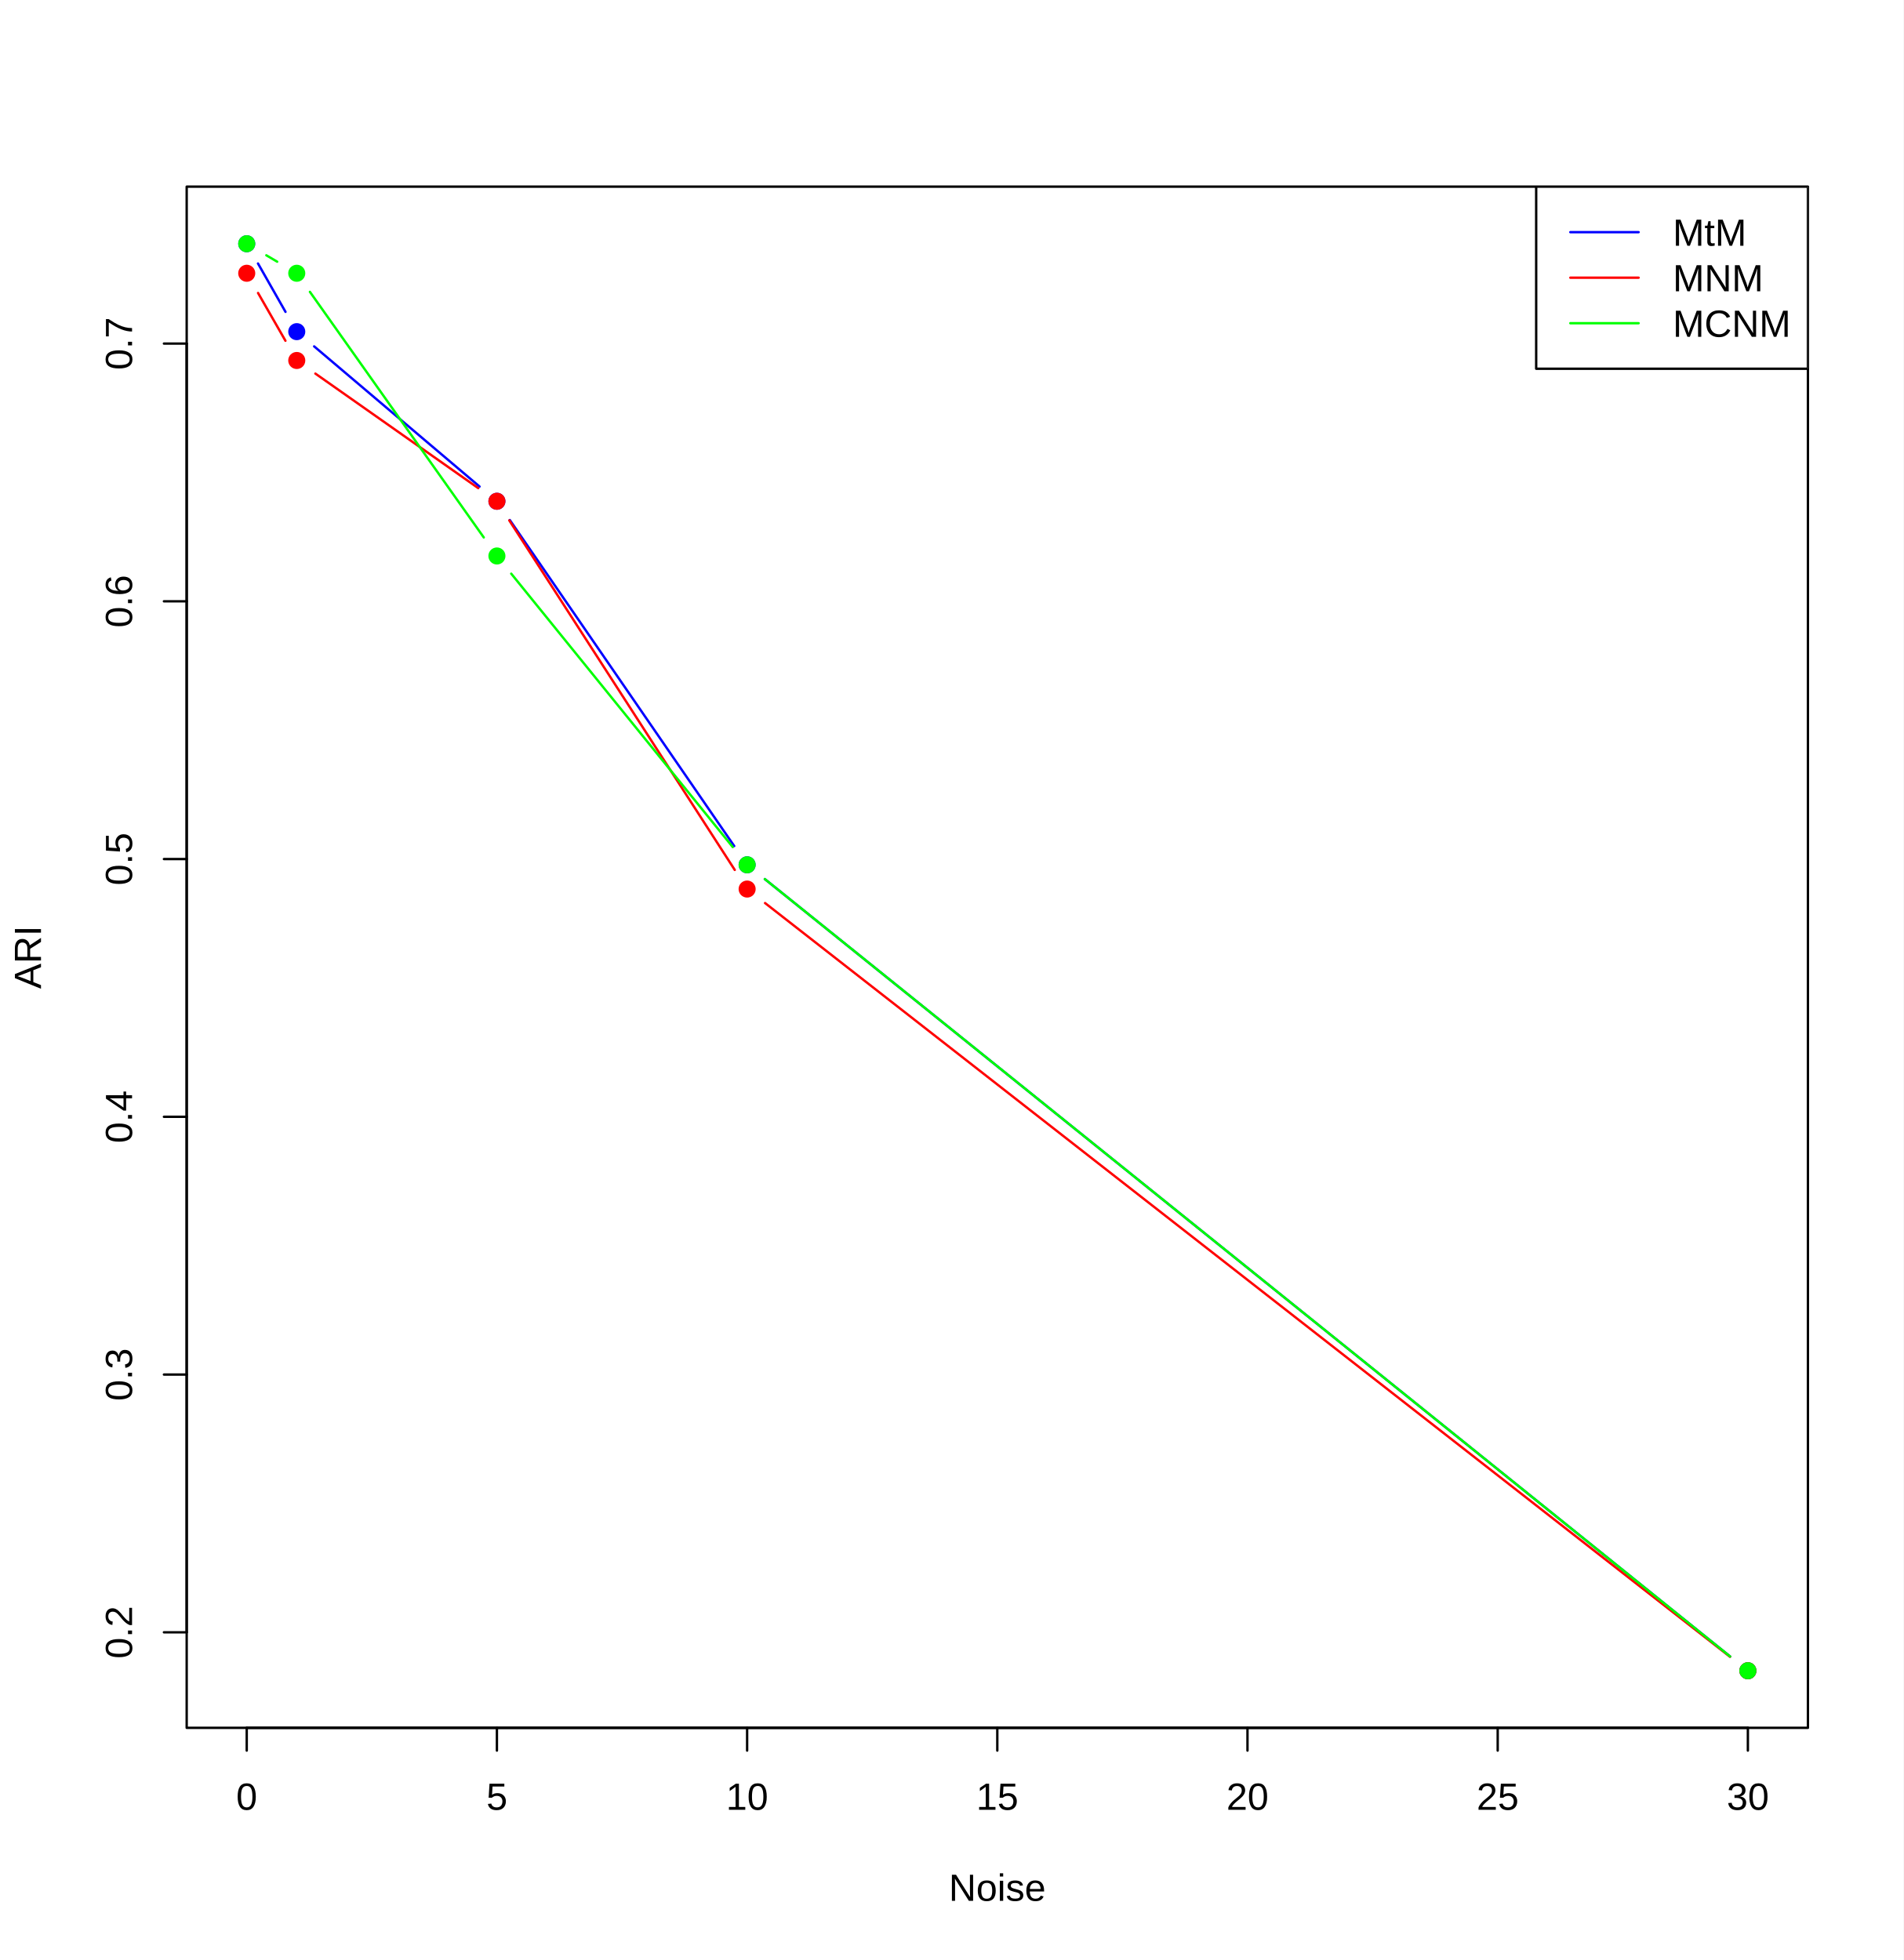
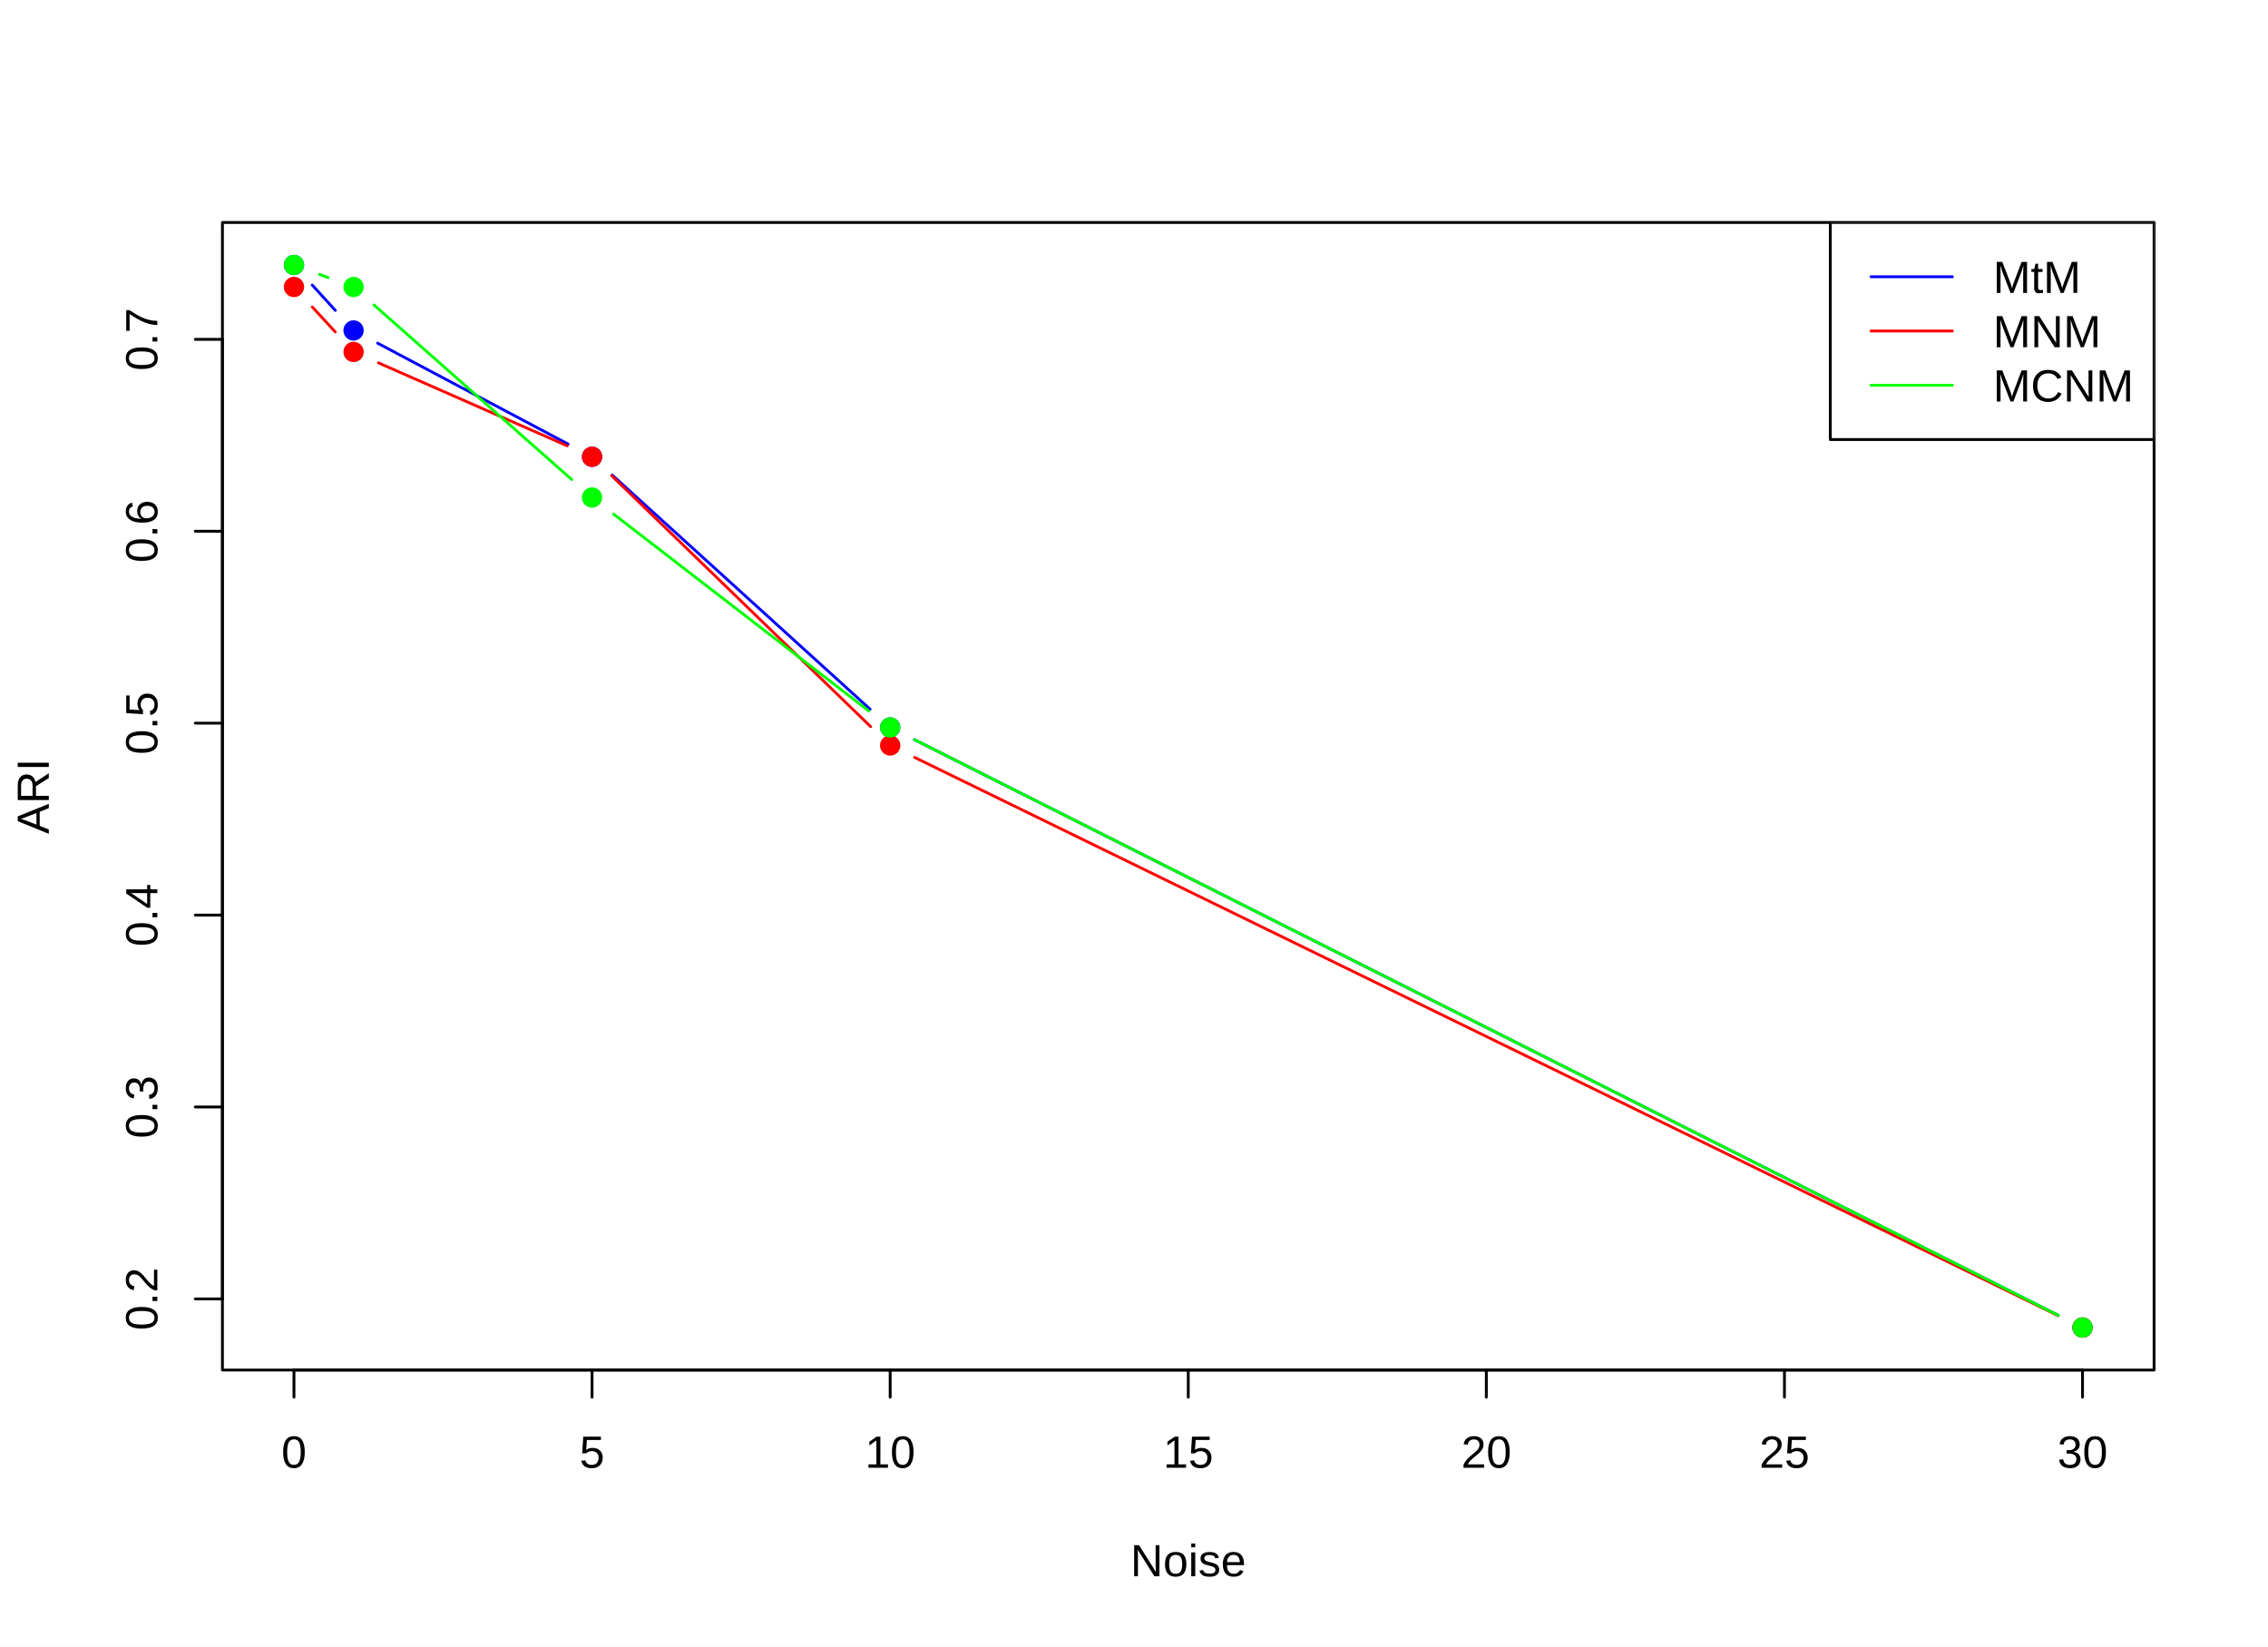
- <svg xmlns="http://www.w3.org/2000/svg" class="httpgd" width="602.00" height="620.00" viewBox="0 0 602.00 620.00">
+ <svg xmlns="http://www.w3.org/2000/svg" class="httpgd" width="602.00" height="437.00" viewBox="0 0 602.00 437.00">
  <defs>
-     <clipPath id="c0-1553aeba-67fa-481f-8ab1-276e0ce1bfc3">
-       <rect x="0.00" y="0.00" width="602.00" height="620.00" />
+     <style type="text/css">
+     .httpgd line, .httpgd polyline, .httpgd polygon, .httpgd path, .httpgd rect, .httpgd circle {
+       fill: none;
+       stroke: #000000;
+       stroke-linecap: round;
+       stroke-linejoin: round;
+       stroke-miterlimit: 10.00;
+     }
+   </style>
+     <clipPath id="c0">
+       <rect x="0.00" y="0.00" width="602.00" height="437.00" />
    </clipPath>
-     <clipPath id="c1-1553aeba-67fa-481f-8ab1-276e0ce1bfc3">
-       <rect x="59.04" y="59.04" width="512.72" height="487.52" />
+     <clipPath id="c1">
+       <rect x="59.04" y="59.04" width="512.72" height="304.52" />
    </clipPath>
-     <clipPath id="c2-1553aeba-67fa-481f-8ab1-276e0ce1bfc3">
-       <rect x="0.00" y="0.00" width="602.00" height="620.00" />
+     <clipPath id="c2">
+       <rect x="0.00" y="0.00" width="602.00" height="437.00" />
    </clipPath>
-     <clipPath id="c3-1553aeba-67fa-481f-8ab1-276e0ce1bfc3">
-       <rect x="59.04" y="59.04" width="512.72" height="487.52" />
+     <clipPath id="c3">
+       <rect x="59.04" y="59.04" width="512.72" height="304.52" />
    </clipPath>
  </defs>
-   <rect width="100%" height="100%" stroke="none" fill="#FFFFFF" />
-   <g clip-path="url(#c0-1553aeba-67fa-481f-8ab1-276e0ce1bfc3)">
+   <rect width="100%" height="100%" style="stroke: none;fill: #FFFFFF;" />
+   <g clip-path="url(#c0)">
</g>
-   <g clip-path="url(#c1-1553aeba-67fa-481f-8ab1-276e0ce1bfc3)">
-     <line x1="81.59" y1="83.35" x2="90.29" y2="98.65" stroke-width="0.75" stroke="#0000FF" stroke-linecap="round" stroke-linejoin="round" />
-     <line x1="99.35" y1="109.57" x2="151.66" y2="153.91" stroke-width="0.75" stroke="#0000FF" stroke-linecap="round" stroke-linejoin="round" />
-     <line x1="161.23" y1="164.50" x2="232.20" y2="267.63" stroke-width="0.75" stroke="#0000FF" stroke-linecap="round" stroke-linejoin="round" />
-     <line x1="241.88" y1="278.08" x2="547.16" y2="523.99" stroke-width="0.75" stroke="#0000FF" stroke-linecap="round" stroke-linejoin="round" />
-     <circle cx="78.03" cy="77.10" r="2.70" stroke-width="0.75" stroke-linecap="round" stroke-linejoin="round" fill="#0000FF" />
-     <circle cx="93.85" cy="104.91" r="2.70" stroke-width="0.75" stroke-linecap="round" stroke-linejoin="round" fill="#0000FF" />
-     <circle cx="157.15" cy="158.56" r="2.70" stroke-width="0.75" stroke-linecap="round" stroke-linejoin="round" fill="#0000FF" />
-     <circle cx="236.28" cy="273.56" r="2.70" stroke-width="0.75" stroke-linecap="round" stroke-linejoin="round" fill="#0000FF" />
-     <circle cx="552.77" cy="528.50" r="2.70" stroke-width="0.75" stroke-linecap="round" stroke-linejoin="round" fill="#0000FF" />
+   <g clip-path="url(#c1)">
+     <line x1="82.88" y1="75.64" x2="89.01" y2="82.37" style="stroke-width: 0.75;stroke: #0000FF;" />
+     <line x1="100.22" y1="91.06" x2="150.79" y2="117.84" style="stroke-width: 0.75;stroke: #0000FF;" />
+     <line x1="162.48" y1="126.05" x2="230.95" y2="188.20" style="stroke-width: 0.75;stroke: #0000FF;" />
+     <line x1="242.71" y1="196.27" x2="546.34" y2="349.05" style="stroke-width: 0.75;stroke: #0000FF;" />
+     <circle cx="78.03" cy="70.32" r="2.70" style="stroke-width: 0.75;stroke: none;fill: #0000FF;" />
+     <circle cx="93.85" cy="87.69" r="2.70" style="stroke-width: 0.75;stroke: none;fill: #0000FF;" />
+     <circle cx="157.15" cy="121.21" r="2.70" style="stroke-width: 0.75;stroke: none;fill: #0000FF;" />
+     <circle cx="236.28" cy="193.04" r="2.70" style="stroke-width: 0.75;stroke: none;fill: #0000FF;" />
+     <circle cx="552.77" cy="352.28" r="2.70" style="stroke-width: 0.75;stroke: none;fill: #0000FF;" />
  </g>
-   <g clip-path="url(#c2-1553aeba-67fa-481f-8ab1-276e0ce1bfc3)">
-     <line x1="78.03" y1="546.56" x2="552.77" y2="546.56" stroke-width="0.75" stroke="#000000" stroke-linecap="round" stroke-linejoin="round" />
-     <line x1="78.03" y1="546.56" x2="78.03" y2="553.76" stroke-width="0.75" stroke="#000000" stroke-linecap="round" stroke-linejoin="round" />
-     <line x1="157.15" y1="546.56" x2="157.15" y2="553.76" stroke-width="0.75" stroke="#000000" stroke-linecap="round" stroke-linejoin="round" />
-     <line x1="236.28" y1="546.56" x2="236.28" y2="553.76" stroke-width="0.75" stroke="#000000" stroke-linecap="round" stroke-linejoin="round" />
-     <line x1="315.40" y1="546.56" x2="315.40" y2="553.76" stroke-width="0.75" stroke="#000000" stroke-linecap="round" stroke-linejoin="round" />
-     <line x1="394.52" y1="546.56" x2="394.52" y2="553.76" stroke-width="0.75" stroke="#000000" stroke-linecap="round" stroke-linejoin="round" />
-     <line x1="473.65" y1="546.56" x2="473.65" y2="553.76" stroke-width="0.75" stroke="#000000" stroke-linecap="round" stroke-linejoin="round" />
-     <line x1="552.77" y1="546.56" x2="552.77" y2="553.76" stroke-width="0.75" stroke="#000000" stroke-linecap="round" stroke-linejoin="round" />
+   <g clip-path="url(#c2)">
+     <line x1="78.03" y1="363.56" x2="552.77" y2="363.56" style="stroke-width: 0.75;" />
+     <line x1="78.03" y1="363.56" x2="78.03" y2="370.76" style="stroke-width: 0.75;" />
+     <line x1="157.15" y1="363.56" x2="157.15" y2="370.76" style="stroke-width: 0.75;" />
+     <line x1="236.28" y1="363.56" x2="236.28" y2="370.76" style="stroke-width: 0.75;" />
+     <line x1="315.40" y1="363.56" x2="315.40" y2="370.76" style="stroke-width: 0.75;" />
+     <line x1="394.52" y1="363.56" x2="394.52" y2="370.76" style="stroke-width: 0.75;" />
+     <line x1="473.65" y1="363.56" x2="473.65" y2="370.76" style="stroke-width: 0.75;" />
+     <line x1="552.77" y1="363.56" x2="552.77" y2="370.76" style="stroke-width: 0.75;" />
    <g>
-       <text x="78.03" y="572.48" text-anchor="middle" font-family="Arial" font-size="12.00px" textLength="6.67px" lengthAdjust="spacingAndGlyphs">0</text>
+       <text x="78.03" y="389.48" text-anchor="middle" style="font-family: Arial;font-size: 12.00px;" textLength="6.67px" lengthAdjust="spacingAndGlyphs">0</text>
    </g>
    <g>
-       <text x="157.15" y="572.48" text-anchor="middle" font-family="Arial" font-size="12.00px" textLength="6.67px" lengthAdjust="spacingAndGlyphs">5</text>
+       <text x="157.15" y="389.48" text-anchor="middle" style="font-family: Arial;font-size: 12.00px;" textLength="6.67px" lengthAdjust="spacingAndGlyphs">5</text>
    </g>
    <g>
-       <text x="236.28" y="572.48" text-anchor="middle" font-family="Arial" font-size="12.00px" textLength="13.35px" lengthAdjust="spacingAndGlyphs">10</text>
+       <text x="236.28" y="389.48" text-anchor="middle" style="font-family: Arial;font-size: 12.00px;" textLength="13.35px" lengthAdjust="spacingAndGlyphs">10</text>
    </g>
    <g>
-       <text x="315.40" y="572.48" text-anchor="middle" font-family="Arial" font-size="12.00px" textLength="13.35px" lengthAdjust="spacingAndGlyphs">15</text>
+       <text x="315.40" y="389.48" text-anchor="middle" style="font-family: Arial;font-size: 12.00px;" textLength="13.35px" lengthAdjust="spacingAndGlyphs">15</text>
    </g>
    <g>
-       <text x="394.52" y="572.48" text-anchor="middle" font-family="Arial" font-size="12.00px" textLength="13.35px" lengthAdjust="spacingAndGlyphs">20</text>
+       <text x="394.52" y="389.48" text-anchor="middle" style="font-family: Arial;font-size: 12.00px;" textLength="13.35px" lengthAdjust="spacingAndGlyphs">20</text>
    </g>
    <g>
-       <text x="473.65" y="572.48" text-anchor="middle" font-family="Arial" font-size="12.00px" textLength="13.35px" lengthAdjust="spacingAndGlyphs">25</text>
+       <text x="473.65" y="389.48" text-anchor="middle" style="font-family: Arial;font-size: 12.00px;" textLength="13.35px" lengthAdjust="spacingAndGlyphs">25</text>
    </g>
    <g>
-       <text x="552.77" y="572.48" text-anchor="middle" font-family="Arial" font-size="12.00px" textLength="13.35px" lengthAdjust="spacingAndGlyphs">30</text>
+       <text x="552.77" y="389.48" text-anchor="middle" style="font-family: Arial;font-size: 12.00px;" textLength="13.35px" lengthAdjust="spacingAndGlyphs">30</text>
    </g>
-     <line x1="59.04" y1="516.34" x2="59.04" y2="108.68" stroke-width="0.75" stroke="#000000" stroke-linecap="round" stroke-linejoin="round" />
-     <line x1="59.04" y1="516.34" x2="51.84" y2="516.34" stroke-width="0.75" stroke="#000000" stroke-linecap="round" stroke-linejoin="round" />
-     <line x1="59.04" y1="434.81" x2="51.84" y2="434.81" stroke-width="0.75" stroke="#000000" stroke-linecap="round" stroke-linejoin="round" />
-     <line x1="59.04" y1="353.27" x2="51.84" y2="353.27" stroke-width="0.75" stroke="#000000" stroke-linecap="round" stroke-linejoin="round" />
-     <line x1="59.04" y1="271.74" x2="51.84" y2="271.74" stroke-width="0.75" stroke="#000000" stroke-linecap="round" stroke-linejoin="round" />
-     <line x1="59.04" y1="190.21" x2="51.84" y2="190.21" stroke-width="0.75" stroke="#000000" stroke-linecap="round" stroke-linejoin="round" />
-     <line x1="59.04" y1="108.68" x2="51.84" y2="108.68" stroke-width="0.75" stroke="#000000" stroke-linecap="round" stroke-linejoin="round" />
+     <line x1="59.04" y1="344.68" x2="59.04" y2="90.05" style="stroke-width: 0.75;" />
+     <line x1="59.04" y1="344.68" x2="51.84" y2="344.68" style="stroke-width: 0.75;" />
+     <line x1="59.04" y1="293.75" x2="51.84" y2="293.75" style="stroke-width: 0.75;" />
+     <line x1="59.04" y1="242.83" x2="51.84" y2="242.83" style="stroke-width: 0.75;" />
+     <line x1="59.04" y1="191.90" x2="51.84" y2="191.90" style="stroke-width: 0.75;" />
+     <line x1="59.04" y1="140.97" x2="51.84" y2="140.97" style="stroke-width: 0.75;" />
+     <line x1="59.04" y1="90.05" x2="51.84" y2="90.05" style="stroke-width: 0.75;" />
    <g>
-       <text transform="translate(41.76,516.34) rotate(-90.00)" text-anchor="middle" font-family="Arial" font-size="12.00px" textLength="16.68px" lengthAdjust="spacingAndGlyphs">0.2</text>
+       <text transform="translate(41.76,344.68) rotate(-90.00)" text-anchor="middle" style="font-family: Arial;font-size: 12.00px;" textLength="16.68px" lengthAdjust="spacingAndGlyphs">0.2</text>
    </g>
    <g>
-       <text transform="translate(41.76,434.81) rotate(-90.00)" text-anchor="middle" font-family="Arial" font-size="12.00px" textLength="16.68px" lengthAdjust="spacingAndGlyphs">0.3</text>
+       <text transform="translate(41.76,293.75) rotate(-90.00)" text-anchor="middle" style="font-family: Arial;font-size: 12.00px;" textLength="16.68px" lengthAdjust="spacingAndGlyphs">0.3</text>
    </g>
    <g>
-       <text transform="translate(41.76,353.27) rotate(-90.00)" text-anchor="middle" font-family="Arial" font-size="12.00px" textLength="16.68px" lengthAdjust="spacingAndGlyphs">0.4</text>
+       <text transform="translate(41.76,242.83) rotate(-90.00)" text-anchor="middle" style="font-family: Arial;font-size: 12.00px;" textLength="16.68px" lengthAdjust="spacingAndGlyphs">0.4</text>
    </g>
    <g>
-       <text transform="translate(41.76,271.74) rotate(-90.00)" text-anchor="middle" font-family="Arial" font-size="12.00px" textLength="16.68px" lengthAdjust="spacingAndGlyphs">0.5</text>
+       <text transform="translate(41.76,191.90) rotate(-90.00)" text-anchor="middle" style="font-family: Arial;font-size: 12.00px;" textLength="16.68px" lengthAdjust="spacingAndGlyphs">0.5</text>
    </g>
    <g>
-       <text transform="translate(41.76,190.21) rotate(-90.00)" text-anchor="middle" font-family="Arial" font-size="12.00px" textLength="16.68px" lengthAdjust="spacingAndGlyphs">0.6</text>
+       <text transform="translate(41.76,140.97) rotate(-90.00)" text-anchor="middle" style="font-family: Arial;font-size: 12.00px;" textLength="16.68px" lengthAdjust="spacingAndGlyphs">0.6</text>
    </g>
    <g>
-       <text transform="translate(41.76,108.68) rotate(-90.00)" text-anchor="middle" font-family="Arial" font-size="12.00px" textLength="16.68px" lengthAdjust="spacingAndGlyphs">0.7</text>
+       <text transform="translate(41.76,90.05) rotate(-90.00)" text-anchor="middle" style="font-family: Arial;font-size: 12.00px;" textLength="16.68px" lengthAdjust="spacingAndGlyphs">0.7</text>
    </g>
-     <polygon points="59.04,546.56 571.76,546.56 571.76,59.04 59.04,59.04" stroke-width="0.75" stroke="#000000" stroke-linecap="round" stroke-linejoin="round" fill="none" />
+     <polygon points="59.04,363.56 571.76,363.56 571.76,59.04 59.04,59.04" style="stroke-width: 0.75;" />
    <g>
-       <text x="315.40" y="601.28" text-anchor="middle" font-family="Arial" font-size="12.00px" textLength="30.69px" lengthAdjust="spacingAndGlyphs">Noise</text>
+       <text x="315.40" y="418.28" text-anchor="middle" style="font-family: Arial;font-size: 12.00px;" textLength="30.69px" lengthAdjust="spacingAndGlyphs">Noise</text>
    </g>
    <g>
-       <text transform="translate(12.96,302.80) rotate(-90.00)" text-anchor="middle" font-family="Arial" font-size="12.00px" textLength="20.01px" lengthAdjust="spacingAndGlyphs">ARI</text>
+       <text transform="translate(12.96,211.30) rotate(-90.00)" text-anchor="middle" style="font-family: Arial;font-size: 12.00px;" textLength="20.01px" lengthAdjust="spacingAndGlyphs">ARI</text>
    </g>
  </g>
-   <g clip-path="url(#c3-1553aeba-67fa-481f-8ab1-276e0ce1bfc3)">
-     <line x1="81.61" y1="92.68" x2="90.27" y2="107.79" stroke-width="0.75" stroke="#FF0000" stroke-linecap="round" stroke-linejoin="round" />
-     <line x1="99.74" y1="118.18" x2="151.26" y2="154.42" stroke-width="0.75" stroke="#FF0000" stroke-linecap="round" stroke-linejoin="round" />
-     <line x1="161.06" y1="164.62" x2="232.37" y2="275.18" stroke-width="0.75" stroke="#FF0000" stroke-linecap="round" stroke-linejoin="round" />
-     <line x1="241.95" y1="285.66" x2="547.10" y2="524.07" stroke-width="0.75" stroke="#FF0000" stroke-linecap="round" stroke-linejoin="round" />
-     <circle cx="78.03" cy="86.44" r="2.70" stroke-width="0.75" stroke-linecap="round" stroke-linejoin="round" fill="#FF0000" />
-     <circle cx="93.85" cy="114.03" r="2.70" stroke-width="0.75" stroke-linecap="round" stroke-linejoin="round" fill="#FF0000" />
-     <circle cx="157.15" cy="158.56" r="2.70" stroke-width="0.75" stroke-linecap="round" stroke-linejoin="round" fill="#FF0000" />
-     <circle cx="236.28" cy="281.23" r="2.70" stroke-width="0.75" stroke-linecap="round" stroke-linejoin="round" fill="#FF0000" />
-     <circle cx="552.77" cy="528.50" r="2.70" stroke-width="0.75" stroke-linecap="round" stroke-linejoin="round" fill="#FF0000" />
-     <line x1="84.23" y1="80.76" x2="87.66" y2="82.78" stroke-width="0.75" stroke="#00FF00" stroke-linecap="round" stroke-linejoin="round" />
-     <line x1="98.01" y1="92.32" x2="152.99" y2="170.00" stroke-width="0.75" stroke="#00FF00" stroke-linecap="round" stroke-linejoin="round" />
-     <line x1="161.68" y1="181.47" x2="231.74" y2="267.96" stroke-width="0.75" stroke="#00FF00" stroke-linecap="round" stroke-linejoin="round" />
-     <line x1="241.88" y1="278.08" x2="547.16" y2="523.99" stroke-width="0.75" stroke="#00FF00" stroke-linecap="round" stroke-linejoin="round" />
-     <circle cx="78.03" cy="77.10" r="2.70" stroke-width="0.75" stroke-linecap="round" stroke-linejoin="round" fill="#00FF00" />
-     <circle cx="93.85" cy="86.44" r="2.70" stroke-width="0.75" stroke-linecap="round" stroke-linejoin="round" fill="#00FF00" />
-     <circle cx="157.15" cy="175.87" r="2.70" stroke-width="0.75" stroke-linecap="round" stroke-linejoin="round" fill="#00FF00" />
-     <circle cx="236.28" cy="273.56" r="2.70" stroke-width="0.75" stroke-linecap="round" stroke-linejoin="round" fill="#00FF00" />
-     <circle cx="552.77" cy="528.50" r="2.70" stroke-width="0.75" stroke-linecap="round" stroke-linejoin="round" fill="#00FF00" />
-     <rect x="485.82" y="59.04" width="85.94" height="57.60" stroke-width="0.75" stroke="#000000" stroke-linecap="round" stroke-linejoin="round" fill="#FFFFFF" />
-     <line x1="496.62" y1="73.44" x2="518.22" y2="73.44" stroke-width="0.75" stroke="#0000FF" stroke-linecap="round" stroke-linejoin="round" />
-     <line x1="496.62" y1="87.84" x2="518.22" y2="87.84" stroke-width="0.75" stroke="#FF0000" stroke-linecap="round" stroke-linejoin="round" />
-     <line x1="496.62" y1="102.24" x2="518.22" y2="102.24" stroke-width="0.75" stroke="#00FF00" stroke-linecap="round" stroke-linejoin="round" />
+   <g clip-path="url(#c3)">
+     <line x1="82.90" y1="81.46" x2="88.99" y2="88.09" style="stroke-width: 0.75;stroke: #FF0000;" />
+     <line x1="100.45" y1="96.29" x2="150.56" y2="118.31" style="stroke-width: 0.75;stroke: #FF0000;" />
+     <line x1="162.33" y1="126.21" x2="231.10" y2="192.82" style="stroke-width: 0.75;stroke: #FF0000;" />
+     <line x1="242.75" y1="200.98" x2="546.30" y2="349.12" style="stroke-width: 0.75;stroke: #FF0000;" />
+     <circle cx="78.03" cy="76.15" r="2.70" style="stroke-width: 0.75;stroke: none;fill: #FF0000;" />
+     <circle cx="93.85" cy="93.39" r="2.70" style="stroke-width: 0.75;stroke: none;fill: #FF0000;" />
+     <circle cx="157.15" cy="121.21" r="2.70" style="stroke-width: 0.75;stroke: none;fill: #FF0000;" />
+     <circle cx="236.28" cy="197.82" r="2.70" style="stroke-width: 0.75;stroke: none;fill: #FF0000;" />
+     <circle cx="552.77" cy="352.28" r="2.70" style="stroke-width: 0.75;stroke: none;fill: #FF0000;" />
+     <line x1="84.78" y1="72.81" x2="87.10" y2="73.67" style="stroke-width: 0.75;stroke: #00FF00;" />
+     <line x1="99.25" y1="80.92" x2="151.75" y2="127.25" style="stroke-width: 0.75;stroke: #00FF00;" />
+     <line x1="162.85" y1="136.41" x2="230.57" y2="188.64" style="stroke-width: 0.75;stroke: #00FF00;" />
+     <line x1="242.71" y1="196.27" x2="546.34" y2="349.05" style="stroke-width: 0.75;stroke: #00FF00;" />
+     <circle cx="78.03" cy="70.32" r="2.70" style="stroke-width: 0.75;stroke: none;fill: #00FF00;" />
+     <circle cx="93.85" cy="76.16" r="2.70" style="stroke-width: 0.75;stroke: none;fill: #00FF00;" />
+     <circle cx="157.15" cy="132.02" r="2.70" style="stroke-width: 0.75;stroke: none;fill: #00FF00;" />
+     <circle cx="236.28" cy="193.04" r="2.70" style="stroke-width: 0.75;stroke: none;fill: #00FF00;" />
+     <circle cx="552.77" cy="352.28" r="2.70" style="stroke-width: 0.75;stroke: none;fill: #00FF00;" />
+     <rect x="485.82" y="59.04" width="85.94" height="57.60" style="stroke-width: 0.75;fill: #FFFFFF;" />
+     <line x1="496.62" y1="73.44" x2="518.22" y2="73.44" style="stroke-width: 0.75;stroke: #0000FF;" />
+     <line x1="496.62" y1="87.84" x2="518.22" y2="87.84" style="stroke-width: 0.75;stroke: #FF0000;" />
+     <line x1="496.62" y1="102.24" x2="518.22" y2="102.24" style="stroke-width: 0.75;stroke: #00FF00;" />
    <g>
-       <text x="529.02" y="77.74" font-family="Arial" font-size="12.00px" textLength="23.34px" lengthAdjust="spacingAndGlyphs">MtM</text>
+       <text x="529.02" y="77.74" style="font-family: Arial;font-size: 12.00px;" textLength="23.34px" lengthAdjust="spacingAndGlyphs">MtM</text>
    </g>
    <g>
-       <text x="529.02" y="92.14" font-family="Arial" font-size="12.00px" textLength="28.67px" lengthAdjust="spacingAndGlyphs">MNM</text>
+       <text x="529.02" y="92.14" style="font-family: Arial;font-size: 12.00px;" textLength="28.67px" lengthAdjust="spacingAndGlyphs">MNM</text>
    </g>
    <g>
-       <text x="529.02" y="106.54" font-family="Arial" font-size="12.00px" textLength="37.34px" lengthAdjust="spacingAndGlyphs">MCNM</text>
+       <text x="529.02" y="106.54" style="font-family: Arial;font-size: 12.00px;" textLength="37.34px" lengthAdjust="spacingAndGlyphs">MCNM</text>
    </g>
  </g>
</svg>
